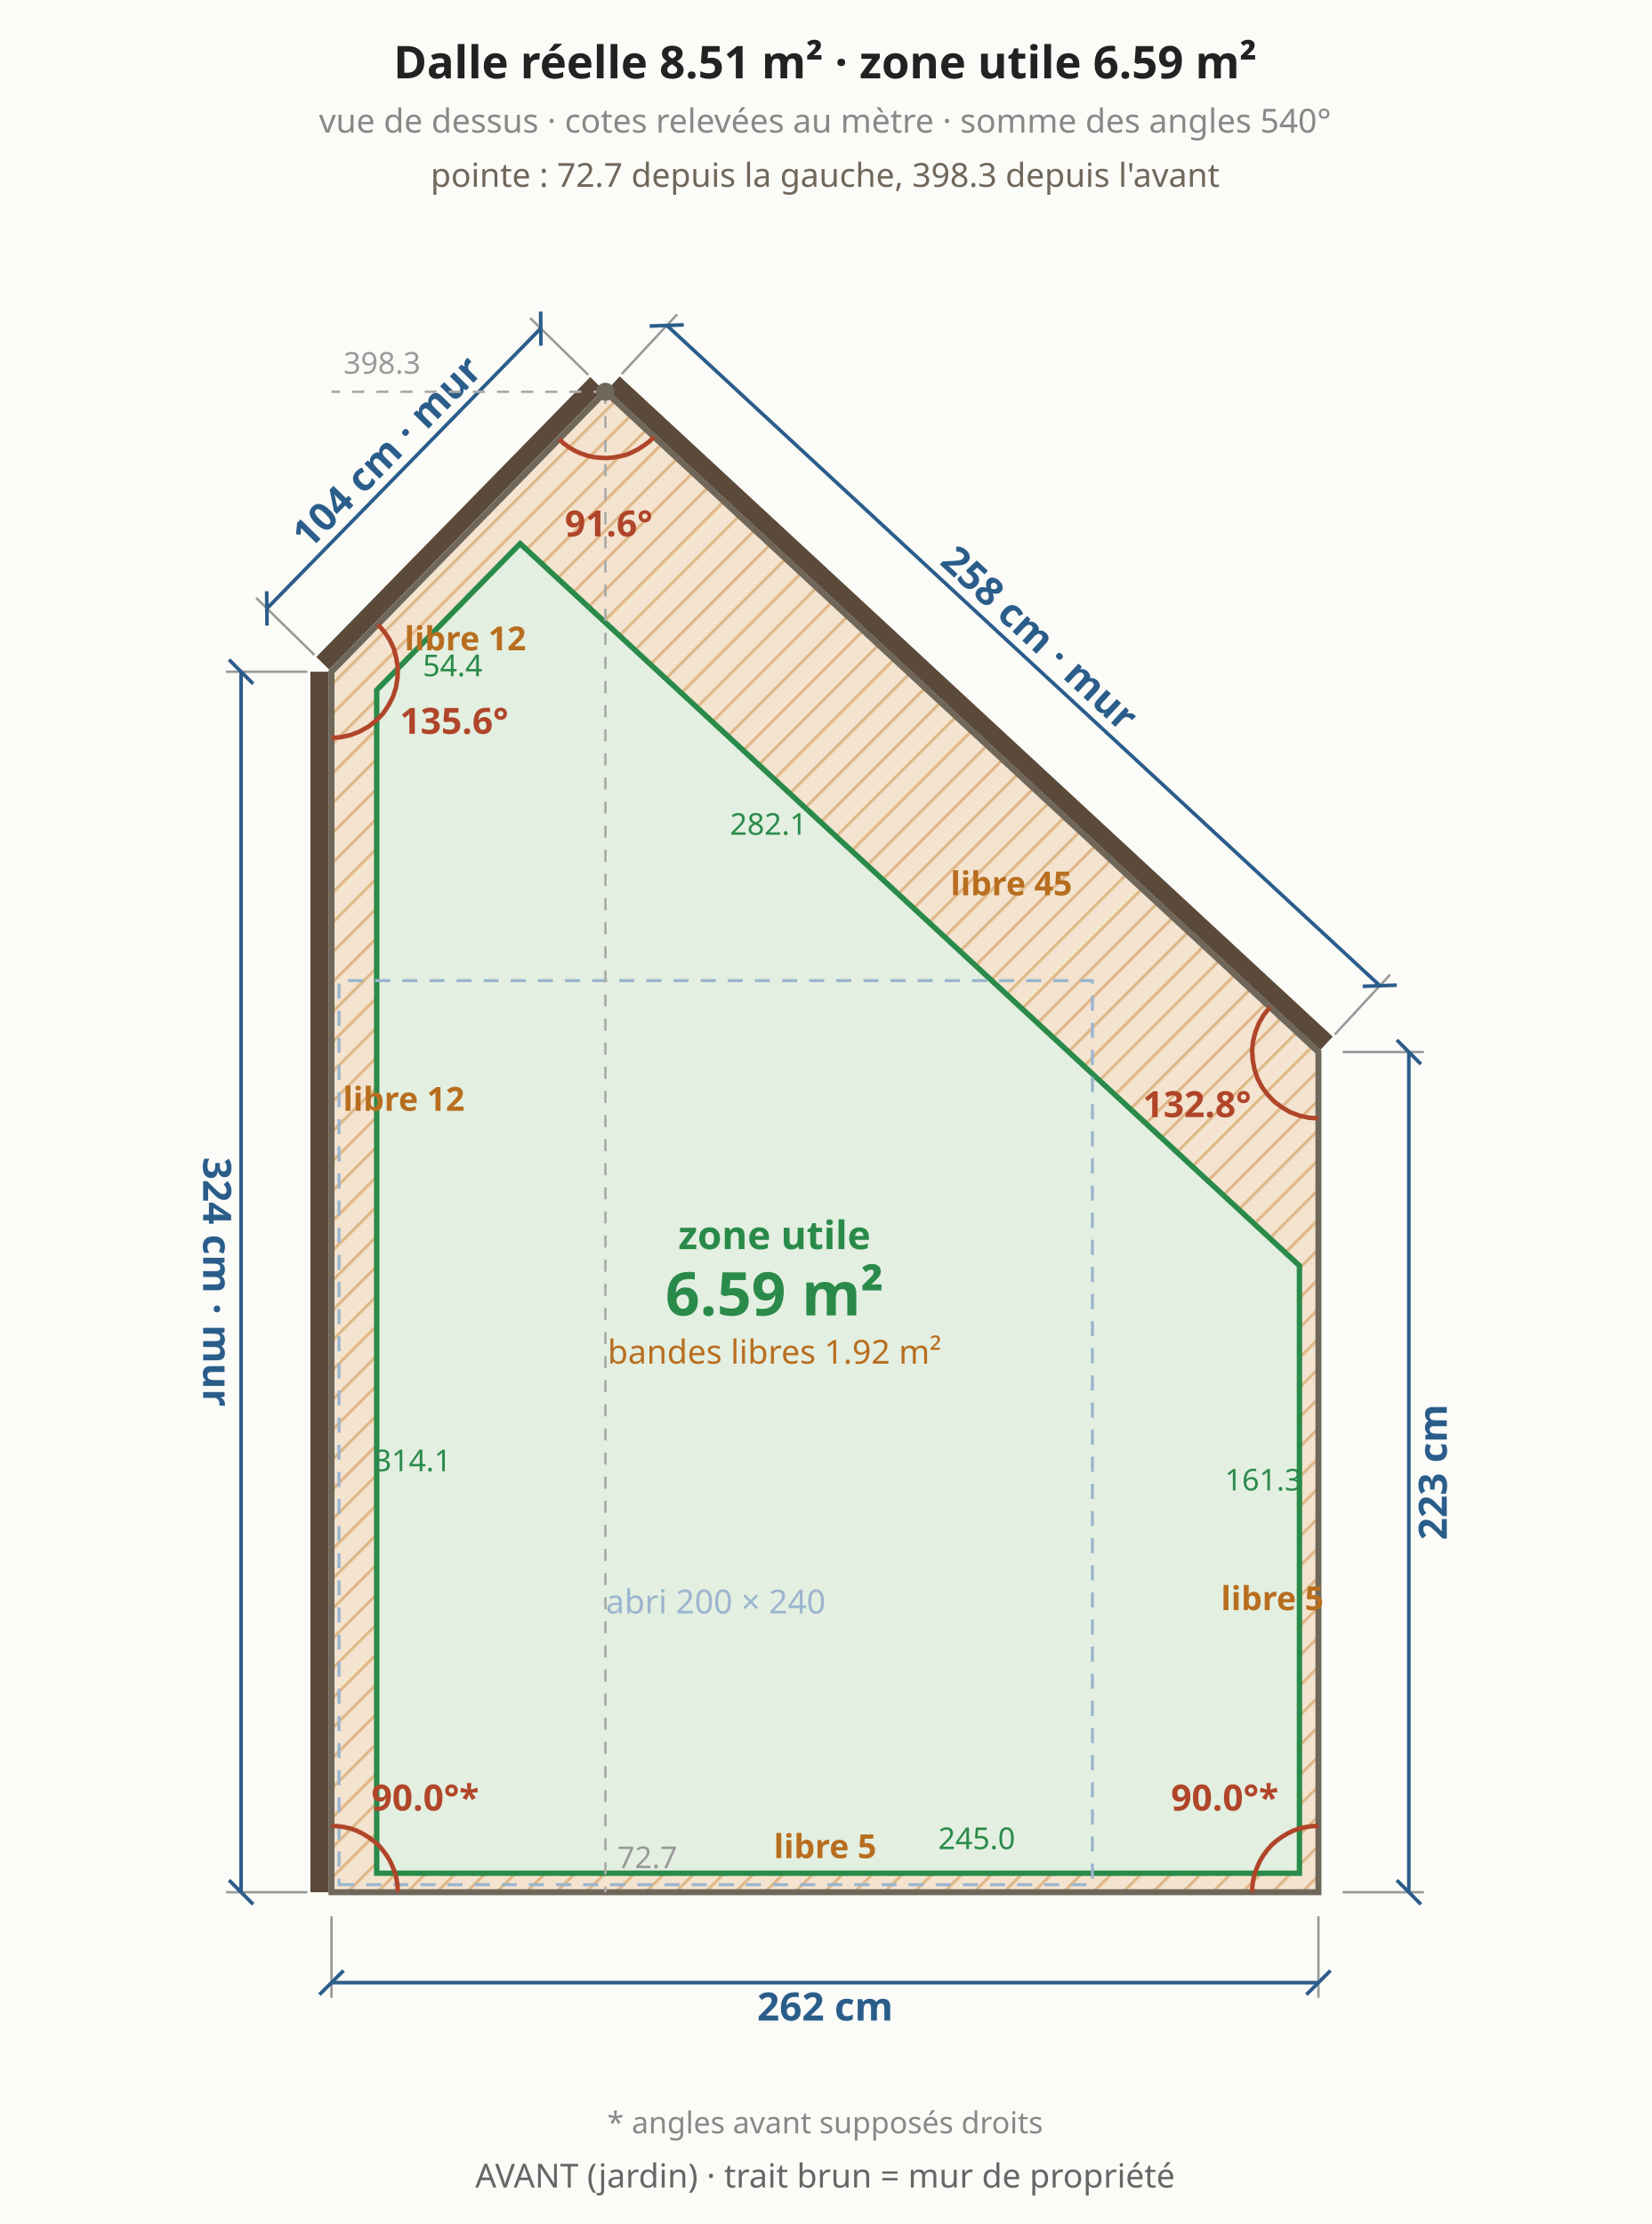
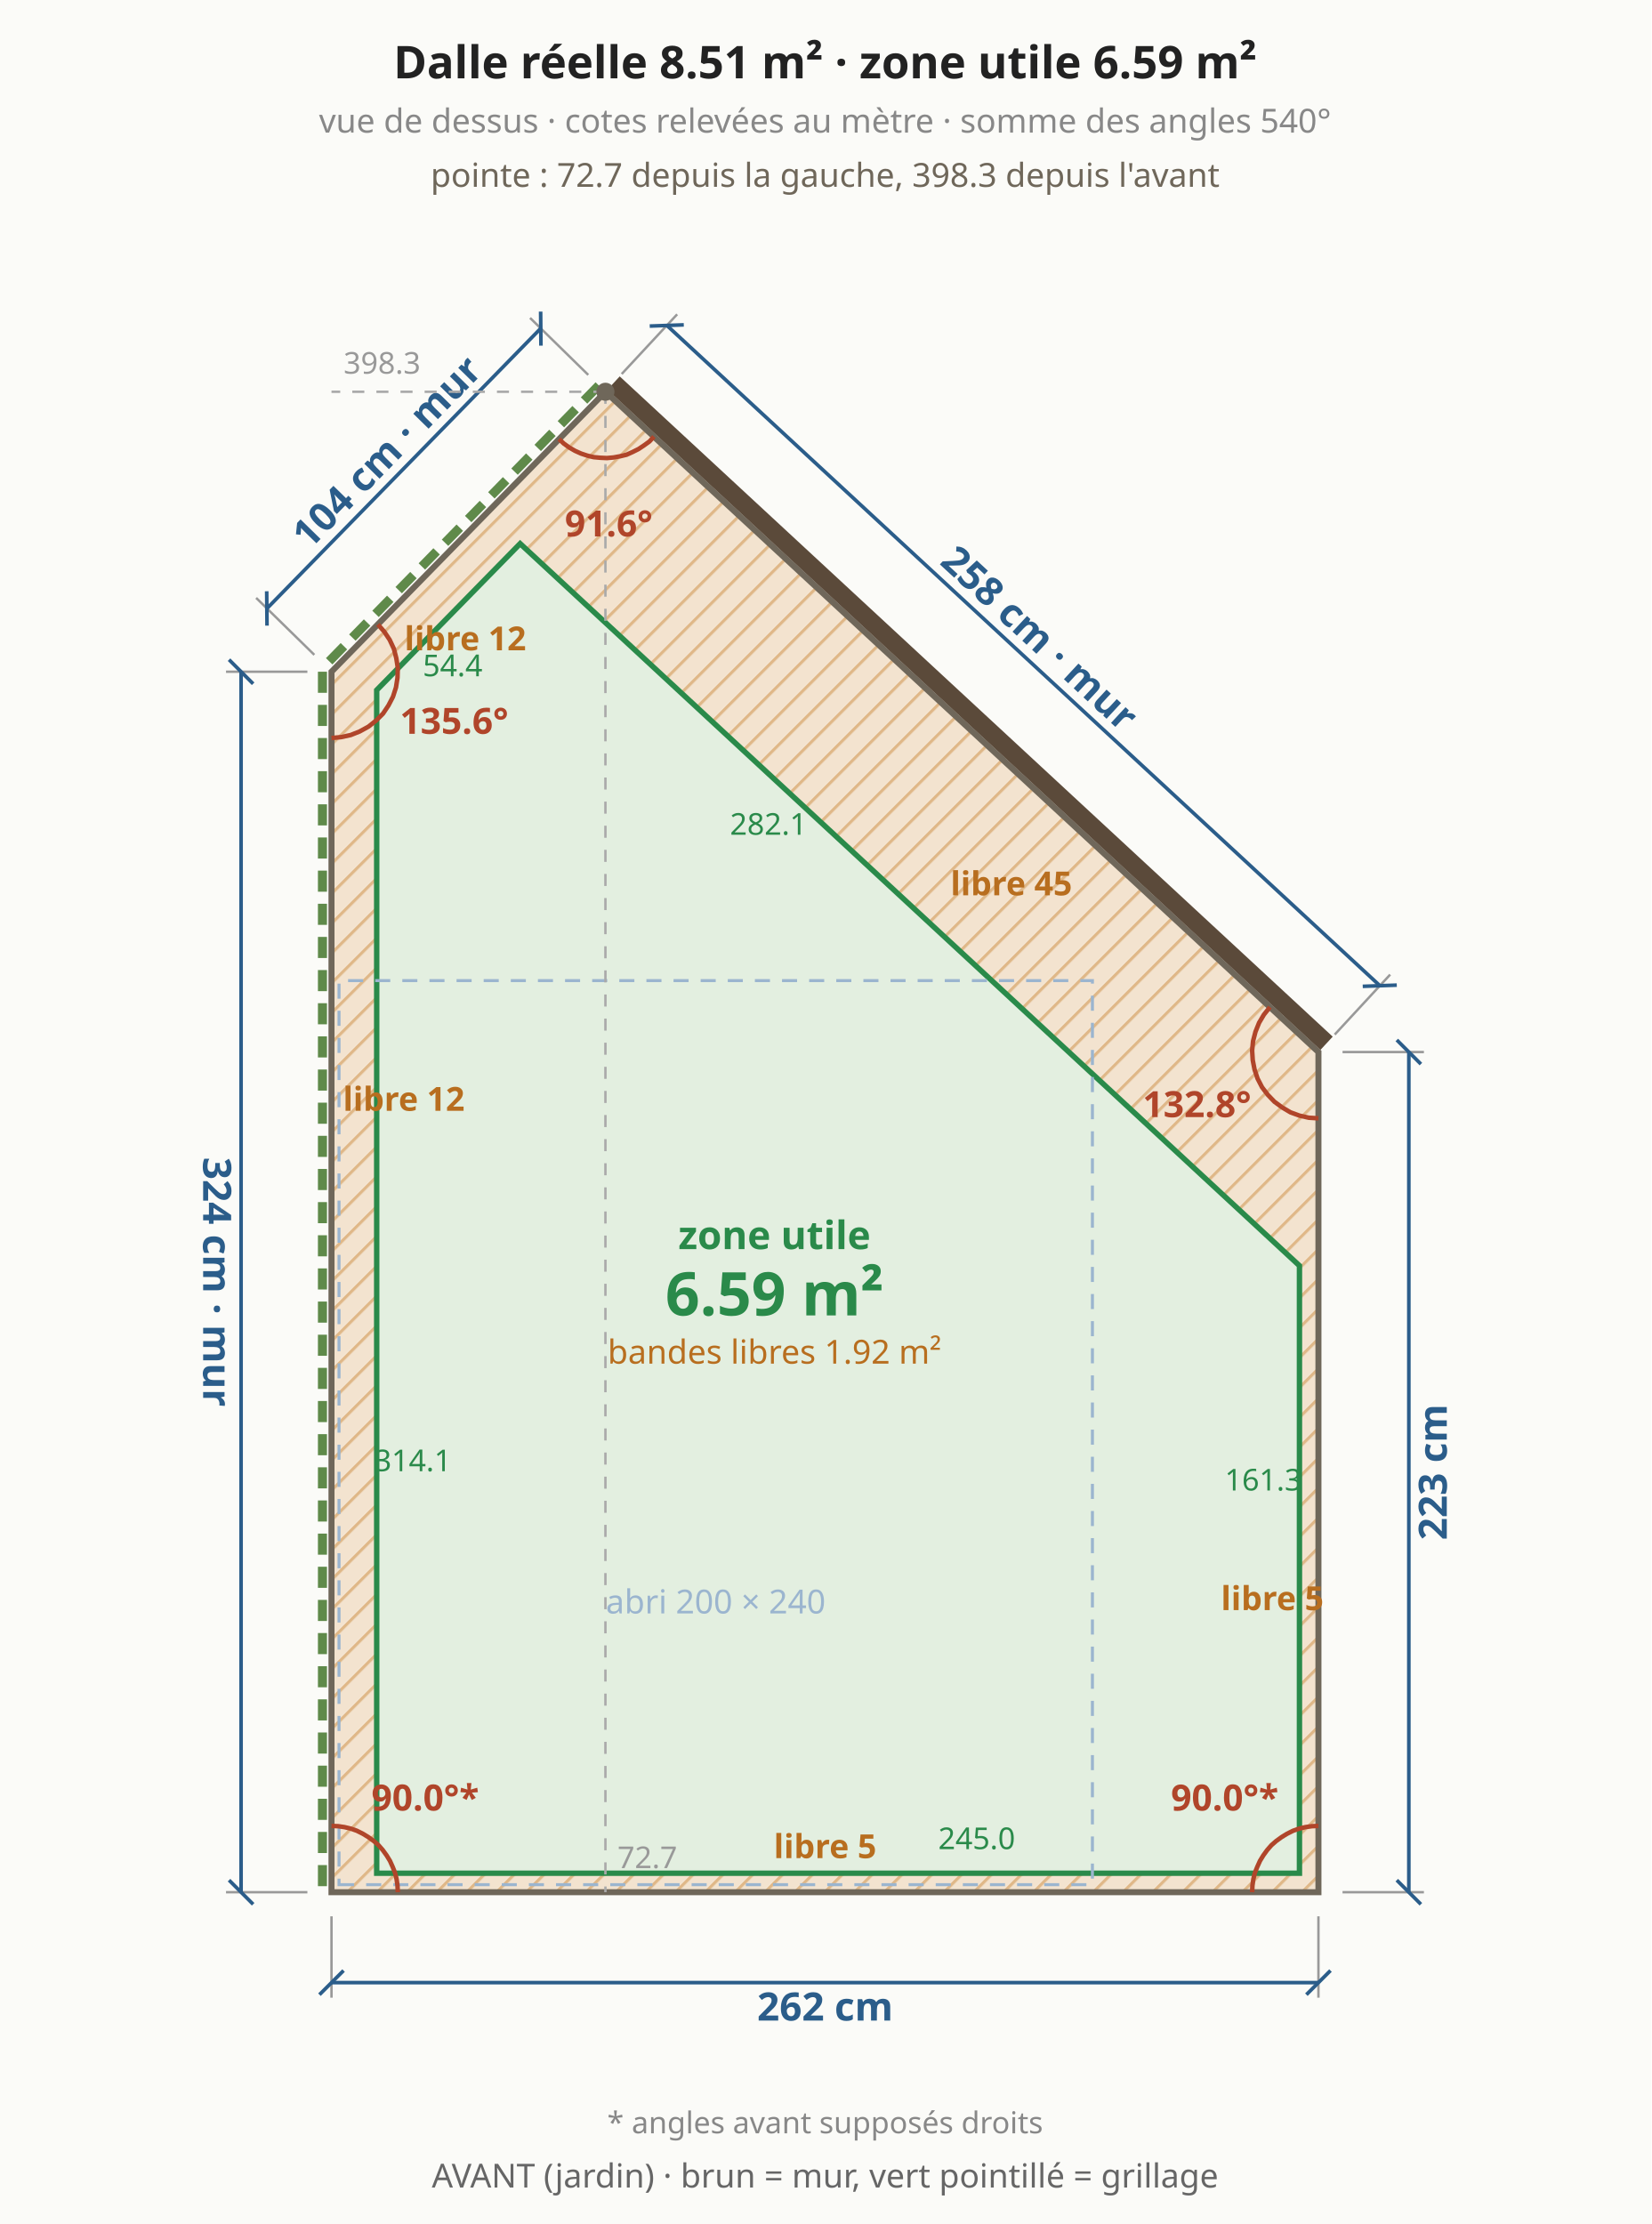
<svg xmlns="http://www.w3.org/2000/svg" viewBox="0 0 548 738" font-family="system-ui,sans-serif" font-size="13">
  <rect width="548" height="738" fill="#fbfbf8" />
  <defs>
    <pattern id="bande" width="7" height="7" patternUnits="userSpaceOnUse" patternTransform="rotate(45)">
      <rect width="7" height="7" fill="#f3e3cf" />
      <line x1="0" y1="0" x2="0" y2="7" stroke="#e0b98a" stroke-width="2" />
    </pattern>
  </defs>
  <polygon points="110.0,627.9 437.5,627.9 437.5,349.1 200.9,130.0 110.0,222.9" fill="url(#bande)" stroke="#6f675a" stroke-width="2" />
  <polygon points="125.0,621.6 431.2,621.6 431.2,420.0 172.6,180.4 125.0,229.0" fill="#e3efe0" stroke="#2a8a4a" stroke-width="1.8" />
  <polygon points="112.5,625.4 362.5,625.4 362.5,325.4 112.5,325.4" fill="none" stroke="#9bb5cf" stroke-width="1" stroke-dasharray="5 4" />
  <text x="237.5" y="535.4" text-anchor="middle" fill="#9bb5cf" font-size="11" font-weight="normal">abri 200 × 240</text>
  <line x1="110.0" y1="635.9" x2="110.0" y2="662.9" stroke="#999" stroke-width="0.8" />
  <line x1="437.5" y1="635.9" x2="437.5" y2="662.9" stroke="#999" stroke-width="0.8" />
  <line x1="110.0" y1="657.9" x2="437.5" y2="657.9" stroke="#2b5d8a" stroke-width="1.2" />
  <line x1="106.0" y1="661.9" x2="114.0" y2="653.9" stroke="#2b5d8a" stroke-width="1.2" />
  <line x1="433.5" y1="661.9" x2="441.5" y2="653.9" stroke="#2b5d8a" stroke-width="1.2" />
  <text x="273.8" y="665.9" text-anchor="middle" dominant-baseline="middle" fill="#2b5d8a" font-size="13" font-weight="bold" transform="rotate(0.0 273.8 665.9)">262 cm</text>
  <line x1="445.5" y1="627.9" x2="472.5" y2="627.9" stroke="#999" stroke-width="0.8" />
  <line x1="445.5" y1="349.1" x2="472.5" y2="349.1" stroke="#999" stroke-width="0.8" />
  <line x1="467.5" y1="627.9" x2="467.5" y2="349.1" stroke="#2b5d8a" stroke-width="1.2" />
  <line x1="471.5" y1="631.9" x2="463.5" y2="623.9" stroke="#2b5d8a" stroke-width="1.2" />
  <line x1="471.5" y1="353.1" x2="463.5" y2="345.1" stroke="#2b5d8a" stroke-width="1.2" />
  <text x="475.5" y="488.5" text-anchor="middle" dominant-baseline="middle" fill="#2b5d8a" font-size="13" font-weight="bold" transform="rotate(-90.0 475.5 488.5)">223 cm</text>
  <line x1="440.2" y1="346.2" x2="203.6" y2="127.1" stroke="#5b4a3a" stroke-width="6" />
  <line x1="442.9" y1="343.3" x2="461.3" y2="323.4" stroke="#999" stroke-width="0.8" />
  <line x1="206.3" y1="124.1" x2="224.7" y2="104.3" stroke="#999" stroke-width="0.8" />
  <line x1="457.9" y1="327.1" x2="221.3" y2="108.0" stroke="#2b5d8a" stroke-width="1.2" />
  <line x1="463.5" y1="326.9" x2="452.2" y2="327.3" stroke="#2b5d8a" stroke-width="1.2" />
  <line x1="226.9" y1="107.8" x2="215.6" y2="108.2" stroke="#2b5d8a" stroke-width="1.2" />
  <text x="345.0" y="211.7" text-anchor="middle" dominant-baseline="middle" fill="#2b5d8a" font-size="13" font-weight="bold" transform="rotate(42.8 345.0 211.7)">258 cm · mur</text>
-   <line x1="198.0" y1="127.2" x2="107.1" y2="220.1" stroke="#5b4a3a" stroke-width="6" />
+   <line x1="198.7" y1="127.9" x2="107.9" y2="220.8" stroke="#5f8a4a" stroke-width="3" stroke-dasharray="7 4" />
  <line x1="195.2" y1="124.4" x2="175.9" y2="105.5" stroke="#999" stroke-width="0.8" />
  <line x1="104.3" y1="217.3" x2="85.0" y2="198.4" stroke="#999" stroke-width="0.8" />
  <line x1="179.4" y1="109.0" x2="88.6" y2="201.9" stroke="#2b5d8a" stroke-width="1.2" />
  <line x1="179.4" y1="103.4" x2="179.5" y2="114.7" stroke="#2b5d8a" stroke-width="1.2" />
  <line x1="88.5" y1="196.2" x2="88.6" y2="207.6" stroke="#2b5d8a" stroke-width="1.2" />
  <text x="128.3" y="149.9" text-anchor="middle" dominant-baseline="middle" fill="#2b5d8a" font-size="13" font-weight="bold" transform="rotate(-45.6 128.3 149.9)">104 cm · mur</text>
-   <line x1="106.0" y1="222.9" x2="106.0" y2="627.9" stroke="#5b4a3a" stroke-width="6" />
+   <line x1="107.0" y1="222.9" x2="107.0" y2="627.9" stroke="#5f8a4a" stroke-width="3" stroke-dasharray="7 4" />
  <line x1="102.0" y1="222.9" x2="75.0" y2="222.9" stroke="#999" stroke-width="0.8" />
  <line x1="102.0" y1="627.9" x2="75.0" y2="627.9" stroke="#999" stroke-width="0.8" />
  <line x1="80.0" y1="222.9" x2="80.0" y2="627.9" stroke="#2b5d8a" stroke-width="1.2" />
  <line x1="76.0" y1="218.9" x2="84.0" y2="226.9" stroke="#2b5d8a" stroke-width="1.2" />
  <line x1="76.0" y1="623.9" x2="84.0" y2="631.9" stroke="#2b5d8a" stroke-width="1.2" />
  <text x="72.0" y="425.4" text-anchor="middle" dominant-baseline="middle" fill="#2b5d8a" font-size="13" font-weight="bold" transform="rotate(90.0 72.0 425.4)">324 cm · mur</text>
  <polyline points="132.0,627.9 131.9,625.7 131.6,623.6 131.1,621.5 130.3,619.5 129.4,617.5 128.3,615.7 127.0,613.9 125.6,612.3 124.0,610.9 122.2,609.6 120.4,608.5 118.4,607.5 116.4,606.8 114.3,606.3 112.2,606.0 110.0,605.9" fill="none" stroke="#b0452a" stroke-width="1.5" />
  <text x="141.1" y="600.8" text-anchor="middle" fill="#b0452a" font-size="12" font-weight="bold">90.0°*</text>
  <polyline points="437.5,605.9 435.3,606.0 433.2,606.3 431.1,606.8 429.1,607.5 427.1,608.5 425.3,609.6 423.5,610.9 421.9,612.3 420.5,613.9 419.2,615.7 418.1,617.5 417.2,619.5 416.4,621.5 415.9,623.6 415.6,625.7 415.5,627.9" fill="none" stroke="#b0452a" stroke-width="1.5" />
  <text x="406.4" y="600.8" text-anchor="middle" fill="#b0452a" font-size="12" font-weight="bold">90.0°*</text>
  <polyline points="421.4,334.2 419.4,336.7 417.8,339.4 416.6,342.4 415.8,345.5 415.5,348.6 415.7,351.8 416.3,354.9 417.3,357.9 418.8,360.8 420.7,363.3 422.9,365.6 425.5,367.5 428.2,369.1 431.2,370.2 434.3,370.9 437.5,371.1" fill="none" stroke="#b0452a" stroke-width="1.5" />
  <text x="397.2" y="370.7" text-anchor="middle" fill="#b0452a" font-size="12" font-weight="bold">132.8°</text>
  <polyline points="185.5,145.7 187.1,147.2 188.9,148.5 190.8,149.6 192.8,150.5 194.9,151.2 197.0,151.7 199.2,151.9 201.4,152.0 203.6,151.8 205.8,151.4 207.9,150.9 209.9,150.0 211.9,149.0 213.7,147.8 215.5,146.5 217.0,144.9" fill="none" stroke="#b0452a" stroke-width="1.5" />
  <text x="202.0" y="178.0" text-anchor="middle" fill="#b0452a" font-size="12" font-weight="bold">91.6°</text>
  <polyline points="110.0,244.9 113.2,244.6 116.4,243.9 119.4,242.7 122.3,241.1 124.8,239.1 127.1,236.8 128.9,234.1 130.4,231.2 131.4,228.1 131.9,224.9 132.0,221.6 131.5,218.4 130.7,215.3 129.3,212.3 127.5,209.6 125.4,207.2" fill="none" stroke="#b0452a" stroke-width="1.5" />
  <text x="150.7" y="243.5" text-anchor="middle" fill="#b0452a" font-size="12" font-weight="bold">135.6°</text>
  <line x1="200.9" y1="130.0" x2="200.9" y2="627.9" stroke="#aaa" stroke-width="0.8" stroke-dasharray="4 4" />
  <line x1="200.9" y1="130.0" x2="110.0" y2="130.0" stroke="#aaa" stroke-width="0.8" stroke-dasharray="4 4" />
  <circle cx="200.9" cy="130.0" r="3" fill="#6f675a" />
  <text x="273.8" y="62.0" text-anchor="middle" fill="#6f675a" font-size="11" font-weight="normal">pointe : 72.7 depuis la gauche, 398.3 depuis l'avant</text>
  <text x="204.9" y="619.9" text-anchor="start" fill="#999" font-size="10" font-weight="normal">72.7</text>
  <text x="114.0" y="124.0" text-anchor="start" fill="#999" font-size="10" font-weight="normal">398.3</text>
  <text x="273.8" y="616.6" text-anchor="middle" fill="#b86e1f" font-size="11" font-weight="bold">libre 5</text>
  <text x="422.2" y="534.3" text-anchor="middle" fill="#b86e1f" font-size="11" font-weight="bold">libre 5</text>
  <text x="335.6" y="297.1" text-anchor="middle" fill="#b86e1f" font-size="11" font-weight="bold">libre 45</text>
  <text x="154.4" y="215.8" text-anchor="middle" fill="#b86e1f" font-size="11" font-weight="bold">libre 12</text>
  <text x="134.0" y="368.6" text-anchor="middle" fill="#b86e1f" font-size="11" font-weight="bold">libre 12</text>
  <text x="324.1" y="613.6" text-anchor="middle" fill="#2a8a4a" font-size="10" font-weight="normal">245.0</text>
  <text x="419.2" y="494.6" text-anchor="middle" fill="#2a8a4a" font-size="10" font-weight="normal">161.3</text>
  <text x="255.0" y="277.0" text-anchor="middle" fill="#2a8a4a" font-size="10" font-weight="normal">282.1</text>
  <text x="150.2" y="224.4" text-anchor="middle" fill="#2a8a4a" font-size="10" font-weight="normal">54.4</text>
  <text x="137.0" y="488.2" text-anchor="middle" fill="#2a8a4a" font-size="10" font-weight="normal">314.1</text>
  <text x="257.0" y="414.5" text-anchor="middle" fill="#2a8a4a" font-size="13" font-weight="bold">zone utile</text>
  <text x="257.0" y="436.5" text-anchor="middle" fill="#2a8a4a" font-size="20" font-weight="bold">6.59 m²</text>
  <text x="257.0" y="452.5" text-anchor="middle" fill="#b86e1f" font-size="11" font-weight="normal">bandes libres 1.92 m²</text>
  <text x="273.8" y="26.0" text-anchor="middle" fill="#222" font-size="15" font-weight="bold">Dalle réelle 8.51 m² · zone utile 6.59 m²</text>
  <text x="273.8" y="44.0" text-anchor="middle" fill="#888" font-size="11" font-weight="normal">vue de dessus · cotes relevées au mètre · somme des angles 540°</text>
  <text x="273.8" y="707.9" text-anchor="middle" fill="#888" font-size="10" font-weight="normal">* angles avant supposés droits</text>
-   <text x="273.8" y="725.9" text-anchor="middle" fill="#666" font-size="11" font-weight="normal">AVANT (jardin) · trait brun = mur de propriété</text>
+   <text x="273.8" y="725.9" text-anchor="middle" fill="#666" font-size="11" font-weight="normal">AVANT (jardin) · brun = mur, vert pointillé = grillage</text>
</svg>
